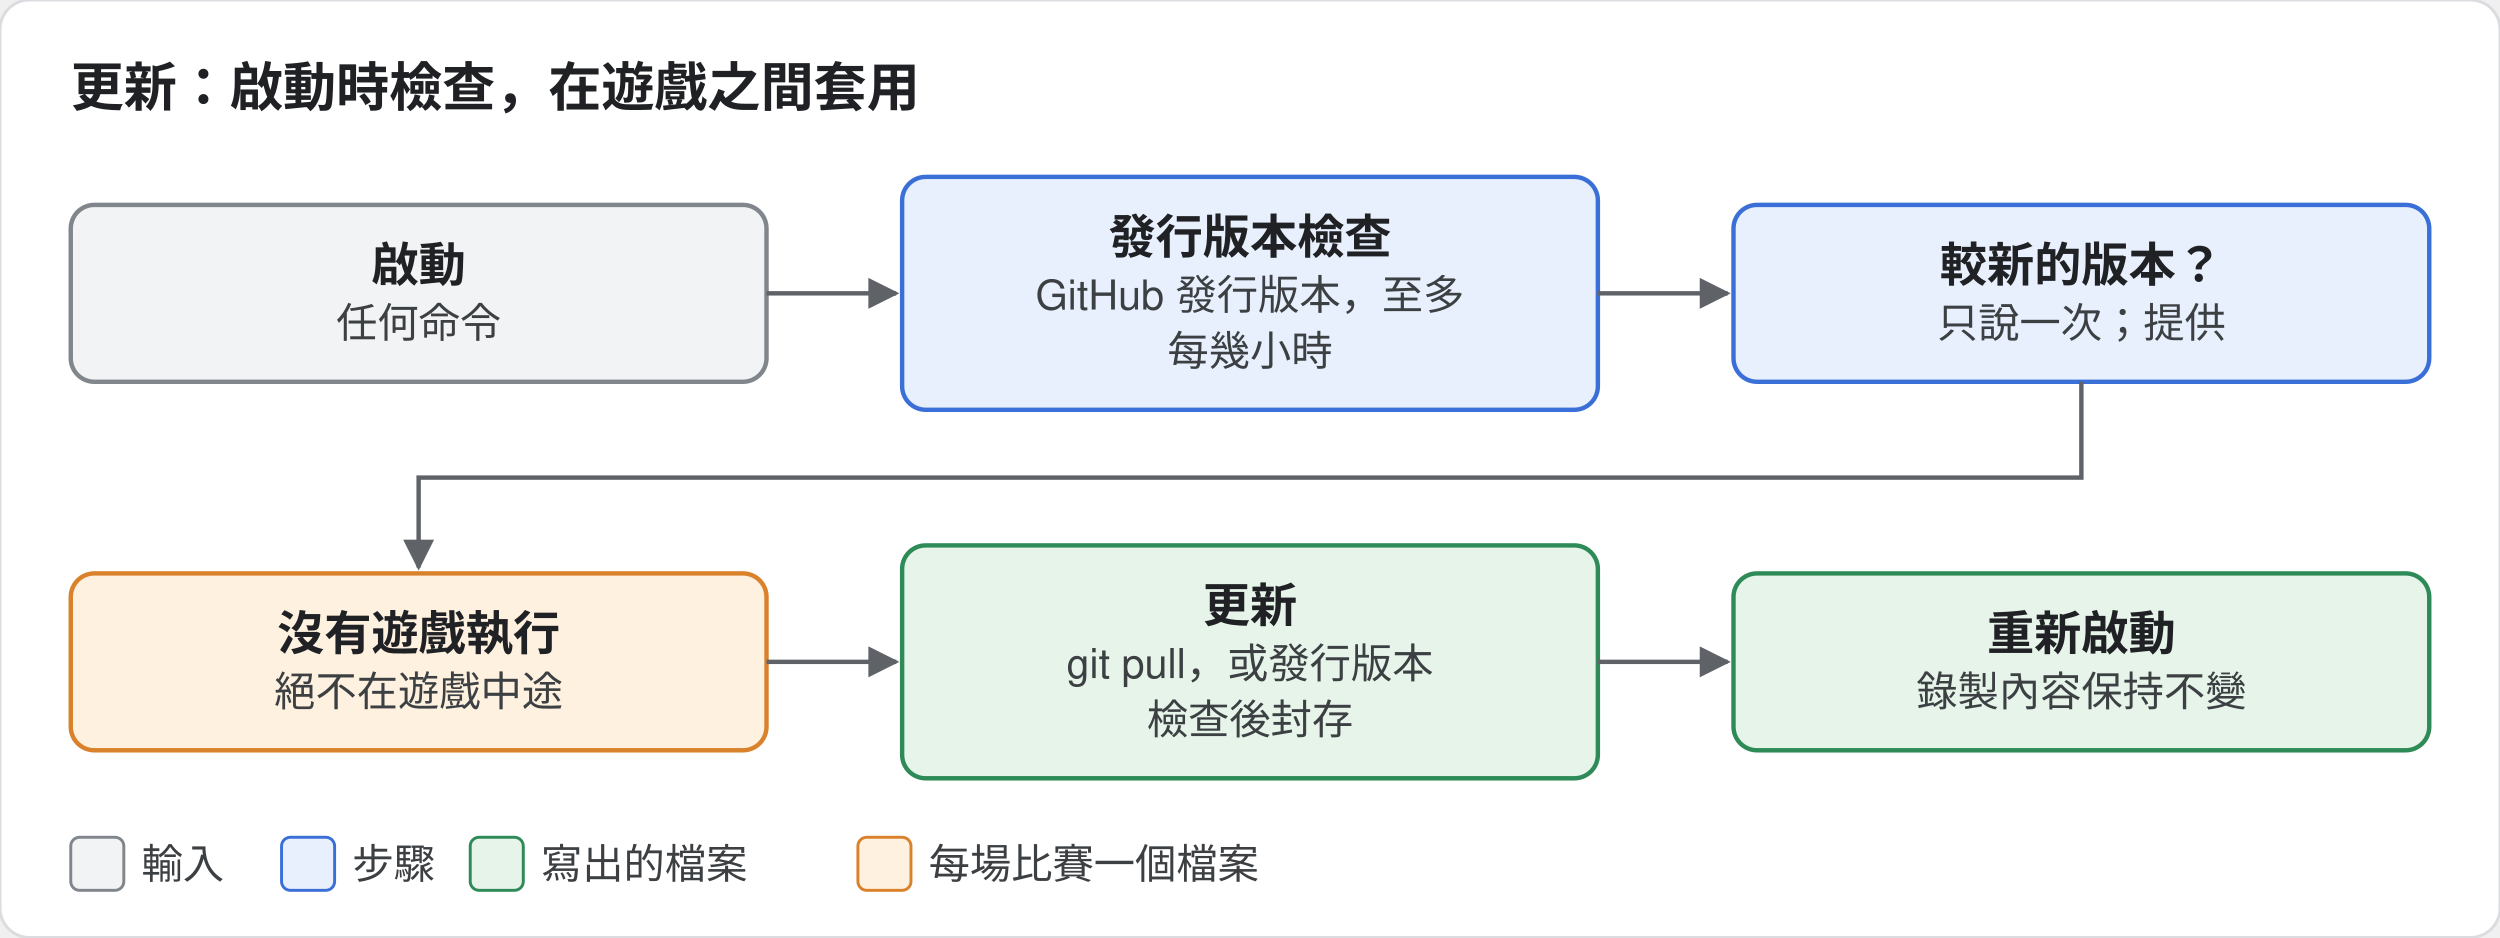
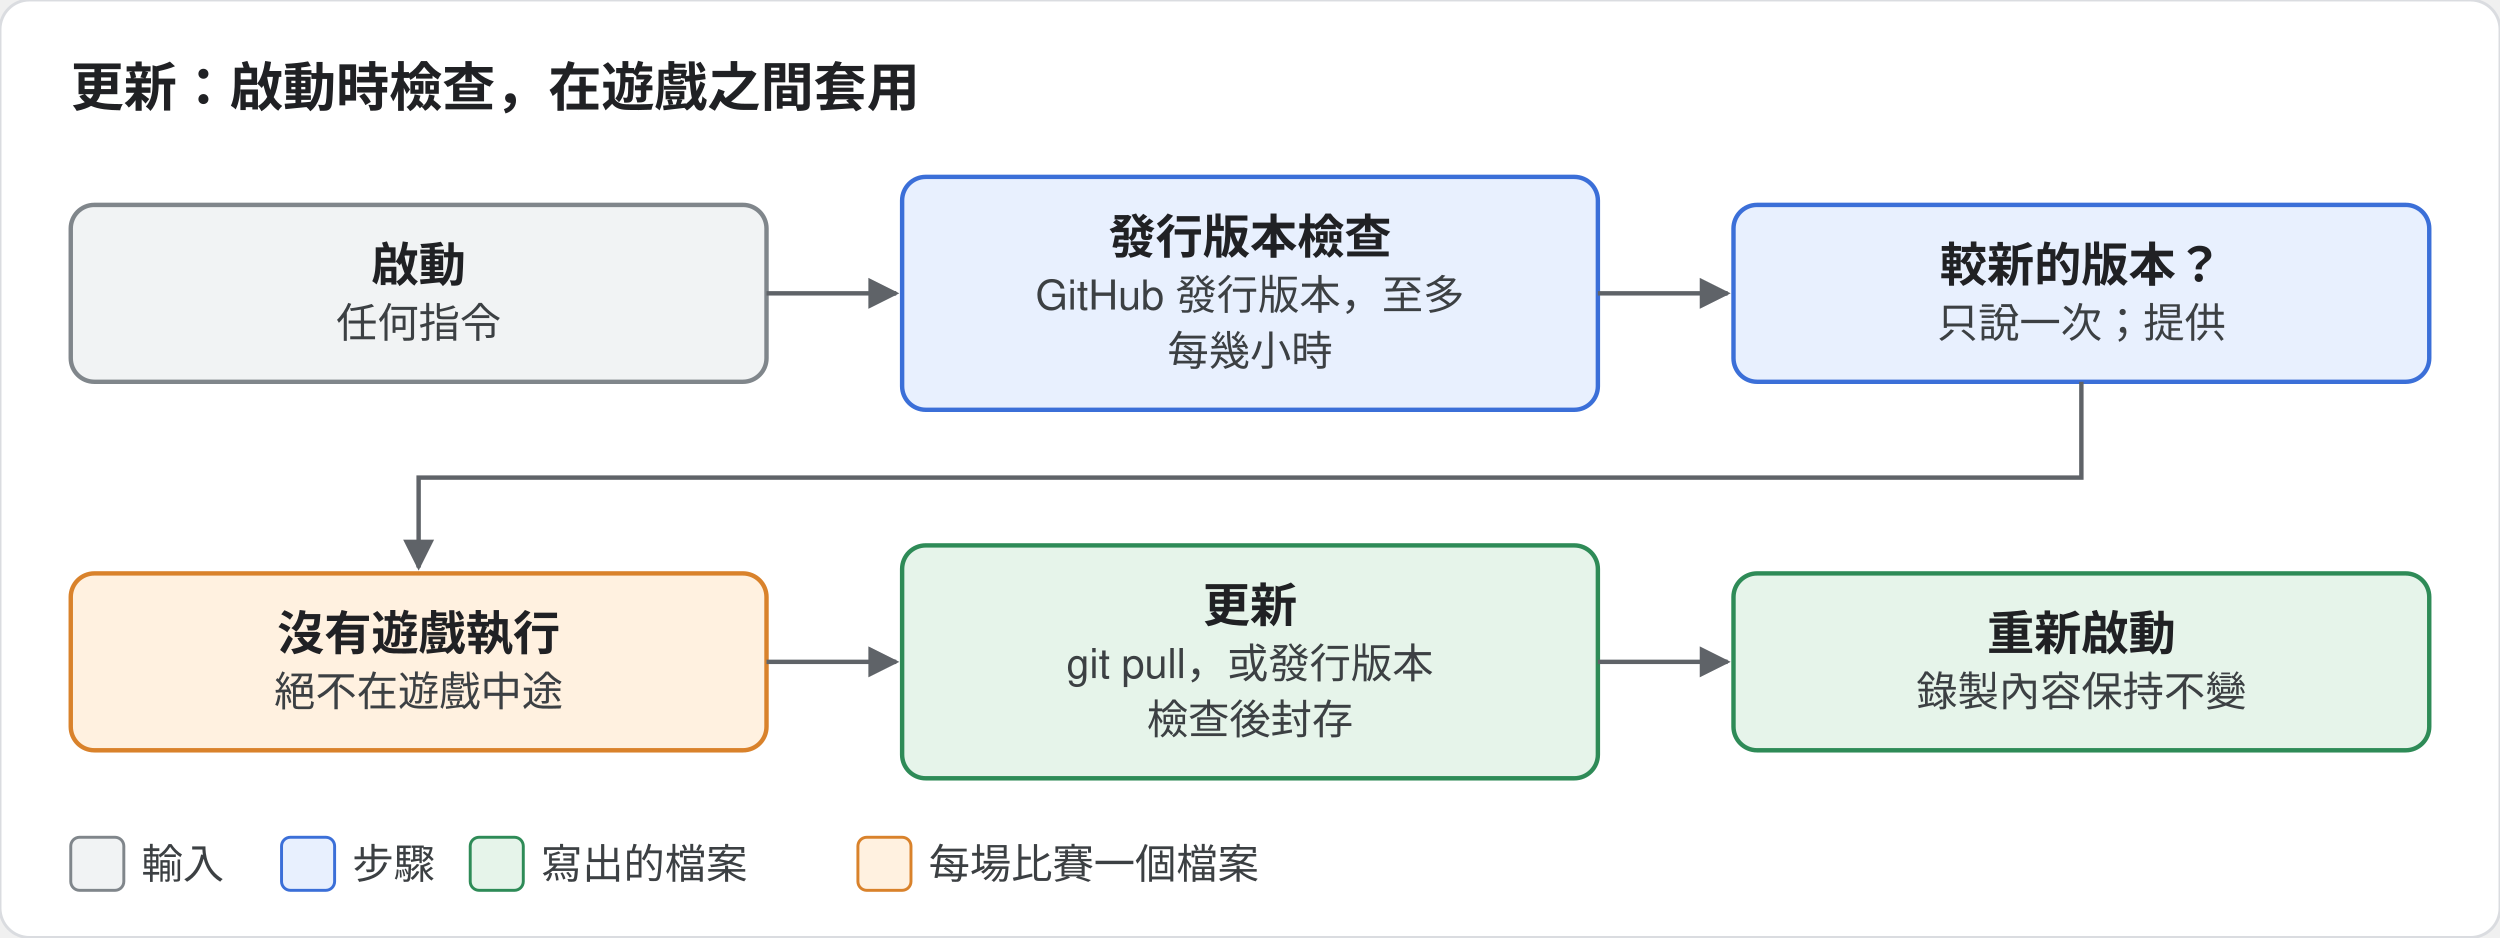
<svg xmlns="http://www.w3.org/2000/svg" width="848" height="318" viewBox="0 0 848 318" font-family="Segoe UI,Helvetica,Arial,sans-serif" role="img" aria-label="Updates: checked at start, applied between games">
  <defs>
    <marker id="a" viewBox="0 0 10 10" refX="9" refY="5" markerWidth="7" markerHeight="7" orient="auto">
      <path d="M0,0 L10,5 L0,10 z" fill="#5f6368" />
    </marker>
  </defs>
  <rect width="848" height="318" rx="10" fill="#ffffff" stroke="#dadce0" />
  <text x="24" y="36" font-size="18" font-weight="600" fill="#202124">更新：啟動時檢查，在遊戲之間套用</text>
  <rect x="24" y="69.5" width="236" height="60" rx="8" fill="#f1f3f4" stroke="#80868b" stroke-width="1.5" />
  <text x="142.0" y="95.5" text-anchor="middle" font-weight="600" font-size="16" fill="#202124">啟動</text>
-   <text x="142.0" y="114.5" text-anchor="middle" font-size="14" fill="#3c4043">任何命令</text>
+   <text x="142.0" y="114.5" text-anchor="middle" font-size="14" fill="#3c4043">任何指令</text>
  <rect x="306" y="60.0" width="236" height="79" rx="8" fill="#e8f0fe" stroke="#3b6fd8" stroke-width="1.5" />
  <text x="424.0" y="86.0" text-anchor="middle" font-weight="600" font-size="16" fill="#202124">發行版本檢查</text>
  <text x="424.0" y="105.0" text-anchor="middle" font-size="14" fill="#3c4043">GitHub 發行版本，至多</text>
  <text x="424.0" y="124.0" text-anchor="middle" font-size="14" fill="#3c4043">每幾小時</text>
  <rect x="588" y="69.5" width="236" height="60" rx="8" fill="#e8f0fe" stroke="#3b6fd8" stroke-width="1.5" />
  <text x="706.0" y="95.5" text-anchor="middle" font-weight="600" font-size="16" fill="#202124">較新的版本？</text>
  <text x="706.0" y="114.5" text-anchor="middle" font-size="14" fill="#3c4043">只說一次；提供</text>
  <line x1="260" y1="99.5" x2="304" y2="99.5" stroke="#5f6368" stroke-width="1.5" marker-end="url(#a)" />
  <line x1="542" y1="99.5" x2="586" y2="99.5" stroke="#5f6368" stroke-width="1.5" marker-end="url(#a)" />
  <path d="M706.0,129.5 V162.0 H142.0 V192.5" fill="none" stroke="#5f6368" stroke-width="1.5" marker-end="url(#a)" />
  <rect x="24" y="194.5" width="236" height="60" rx="8" fill="#fff1e0" stroke="#d9822b" stroke-width="1.5" />
  <text x="142.0" y="220.5" text-anchor="middle" font-weight="600" font-size="16" fill="#202124">沒有遊戲執行</text>
  <text x="142.0" y="239.5" text-anchor="middle" font-size="14" fill="#3c4043">絕不在遊戲中途</text>
  <rect x="306" y="185.0" width="236" height="79" rx="8" fill="#e6f4ea" stroke="#2e8b57" stroke-width="1.5" />
  <text x="424.0" y="211.0" text-anchor="middle" font-weight="600" font-size="16" fill="#202124">更新</text>
  <text x="424.0" y="230.0" text-anchor="middle" font-size="14" fill="#3c4043">git pull，或發行版本</text>
  <text x="424.0" y="249.0" text-anchor="middle" font-size="14" fill="#3c4043">檢查後封存</text>
  <rect x="588" y="194.5" width="236" height="60" rx="8" fill="#e6f4ea" stroke="#2e8b57" stroke-width="1.5" />
  <text x="706.0" y="220.5" text-anchor="middle" font-weight="600" font-size="16" fill="#202124">重新啟動</text>
  <text x="706.0" y="239.5" text-anchor="middle" font-size="14" fill="#3c4043">錄製內容保持不變</text>
  <line x1="260" y1="224.5" x2="304" y2="224.5" stroke="#5f6368" stroke-width="1.5" marker-end="url(#a)" />
  <line x1="542" y1="224.5" x2="586" y2="224.5" stroke="#5f6368" stroke-width="1.5" marker-end="url(#a)" />
  <rect x="24" y="284" width="18" height="18" rx="3" fill="#f1f3f4" stroke="#80868b" />
  <text x="48" y="298" font-size="14" fill="#3c4043">輸入</text>
  <rect x="95.5" y="284" width="18" height="18" rx="3" fill="#e8f0fe" stroke="#3b6fd8" />
  <text x="119.5" y="298" font-size="14" fill="#3c4043">步驟</text>
  <rect x="159.5" y="284" width="18" height="18" rx="3" fill="#e6f4ea" stroke="#2e8b57" />
  <text x="183.5" y="298" font-size="14" fill="#3c4043">寫出的檔案</text>
  <rect x="291.0" y="284" width="18" height="18" rx="3" fill="#fff1e0" stroke="#d9822b" />
  <text x="315.0" y="298" font-size="14" fill="#3c4043">每場比賽一個檔案</text>
</svg>
